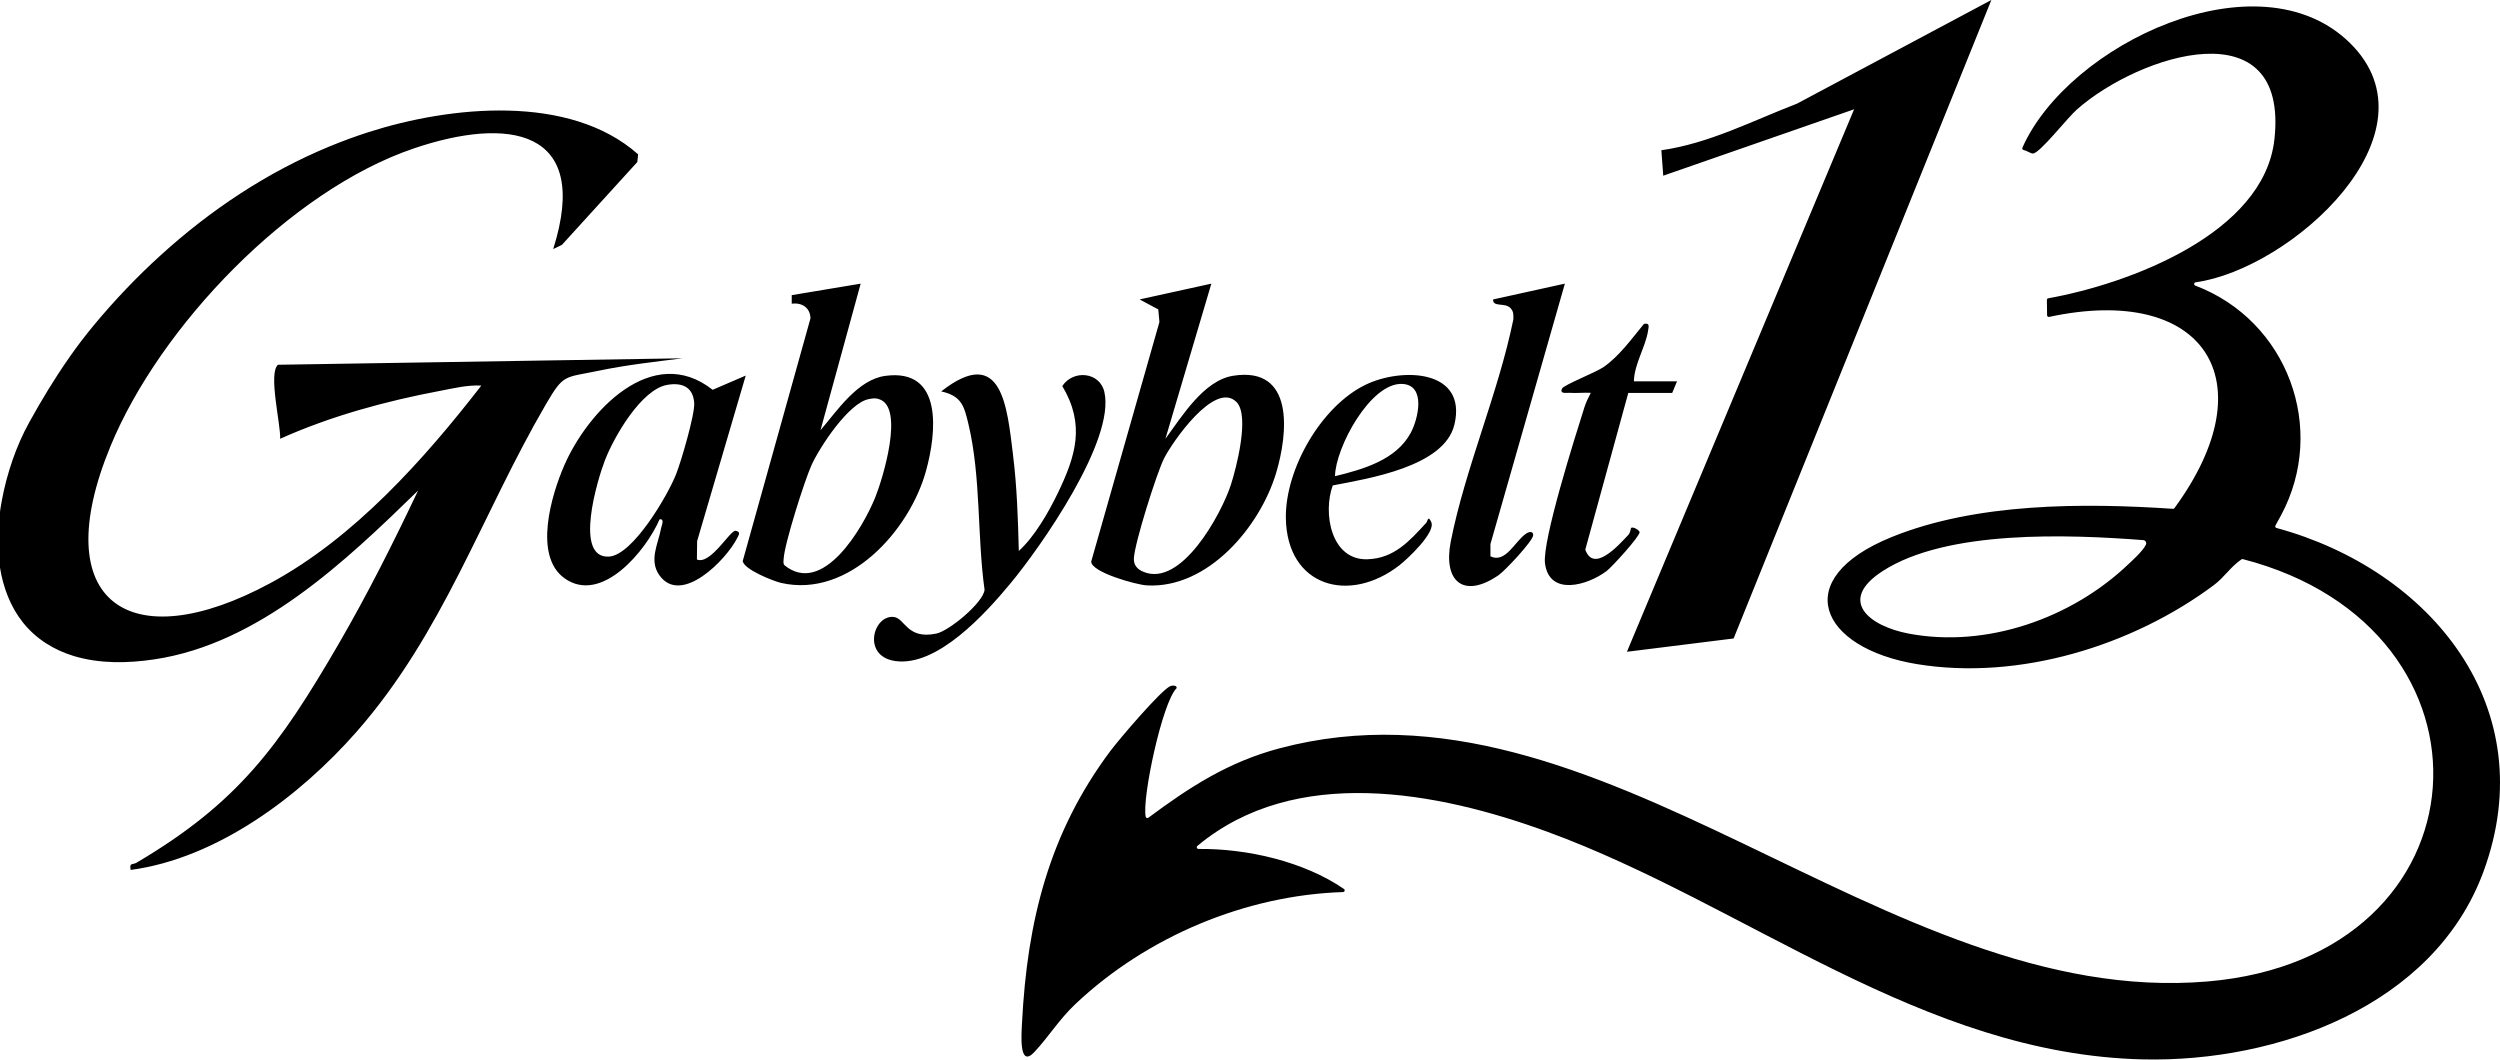
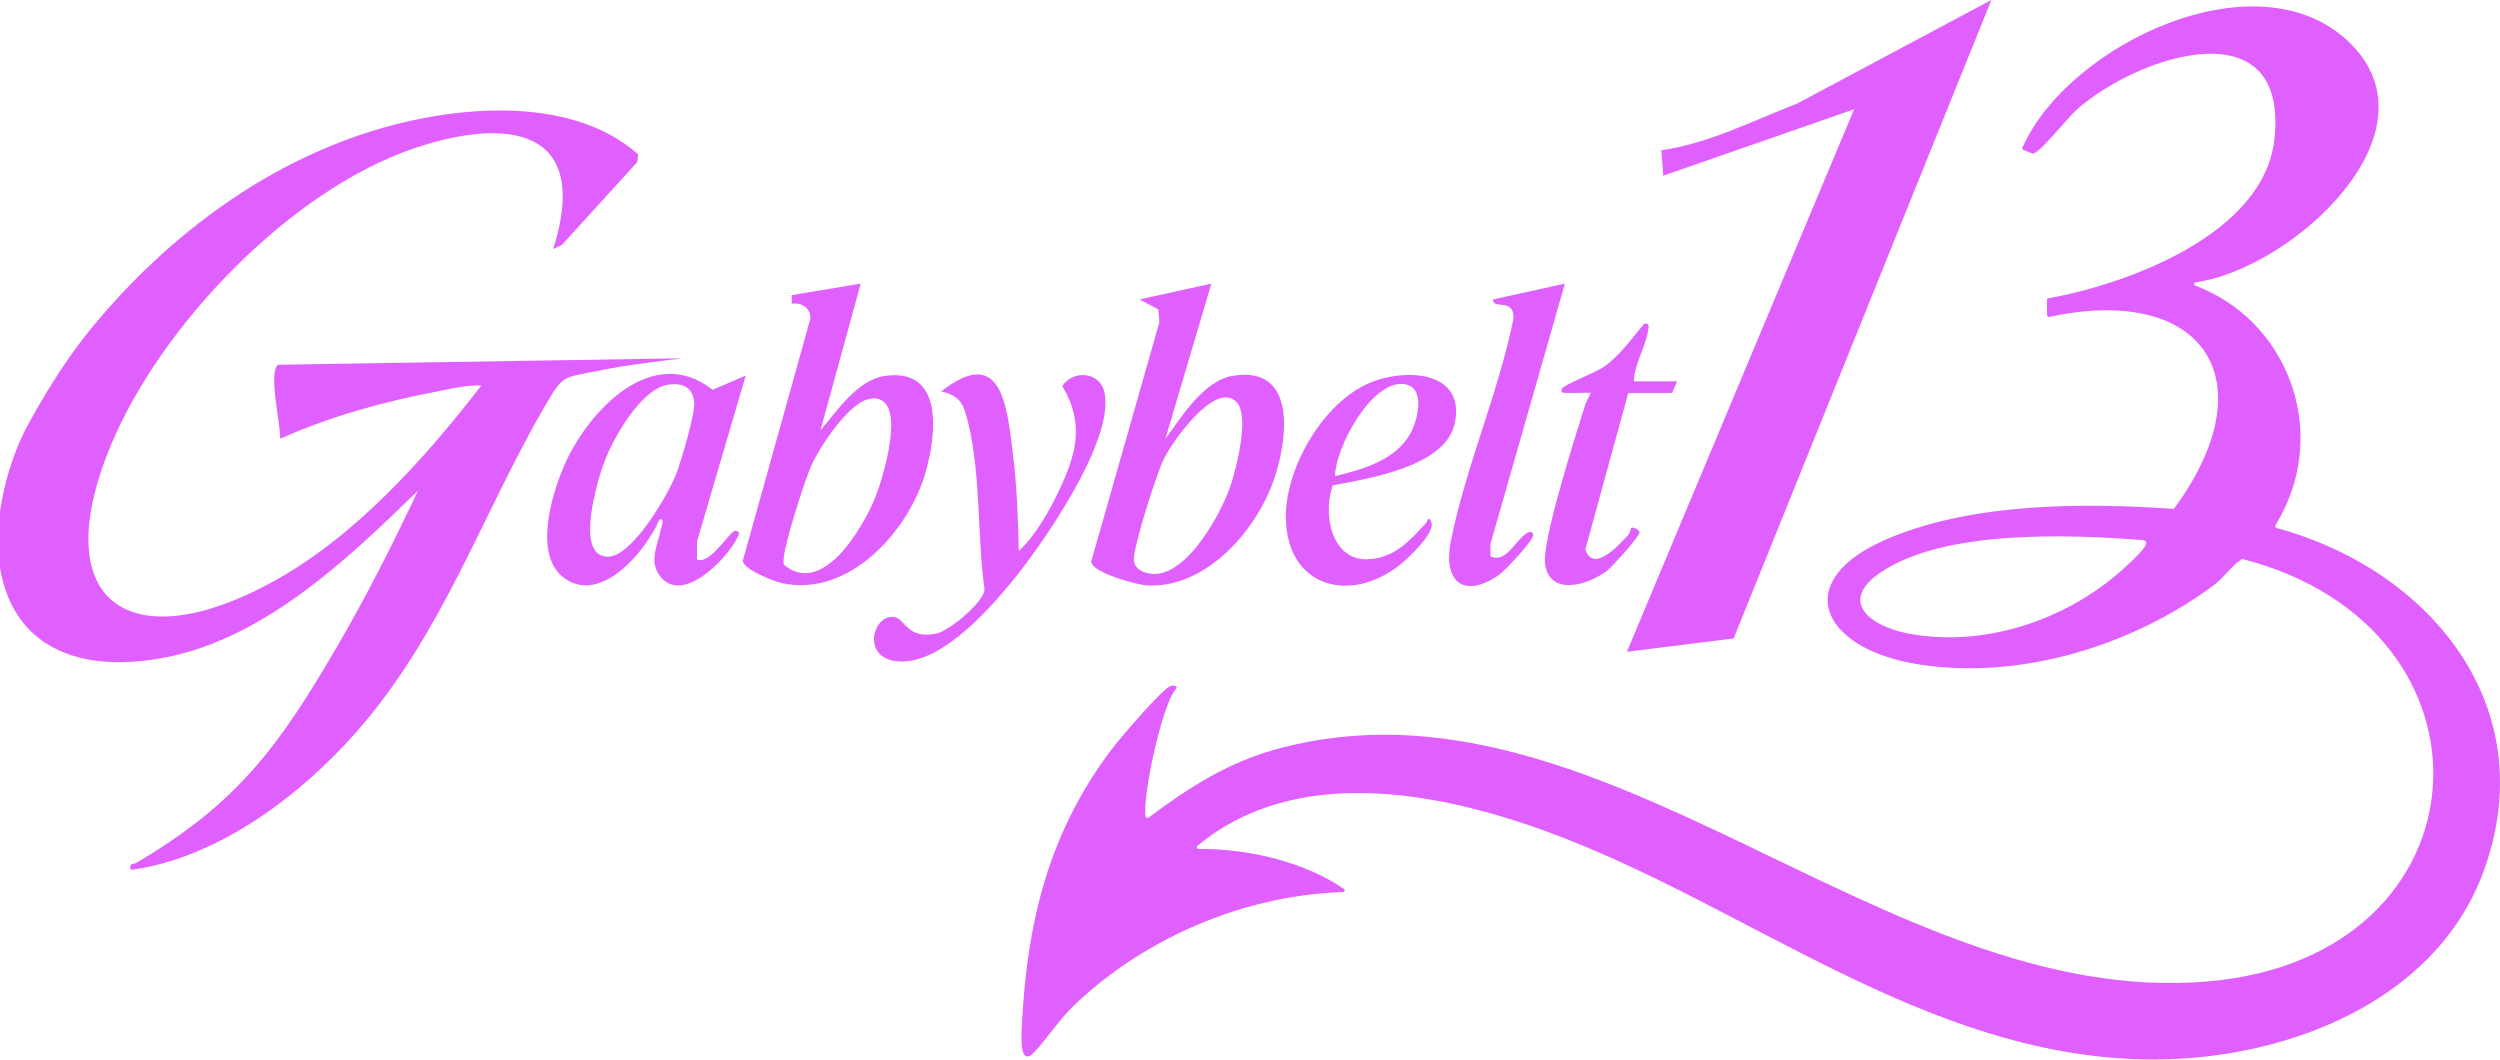
<svg xmlns="http://www.w3.org/2000/svg" id="Capa_1" version="1.1" viewBox="0 0 869.81 368.63">
-   <path d="M24.08,124.4c2.73-3.9,5.61-7.7,8.67-11.37,7.14-8.58,14.87-16.72,23.14-24.21,8.68-7.9,17.96-15.14,27.8-21.53,9.84-6.39,20.25-11.93,31.1-16.4,4.42-1.82,8.92-3.47,13.47-4.93,28.36-9.08,69.9-13.45,93.76,7.74l-.28,2.67-26.24,28.83-3.03,1.46c13.38-42.24-15.93-46.08-48.52-35.01-43.09,14.64-88.25,61.82-105.48,103.52-22.5,54.46,6.69,74.14,55.67,47.67,29.04-15.69,53.35-42.92,73.32-68.68-4.71-.29-9.6.93-14.2,1.8-19.07,3.6-38.11,8.77-55.79,16.7.26-4.87-4.22-22.75-.76-25.75l140.75-2.25c-9.7,1.23-19.61,2.32-29.18,4.33-11.98,2.51-12.09.95-18.34,11.66-22.35,38.31-35.69,79.63-65.96,114.04-19.69,22.38-48.41,43.94-78.51,47.98-.55-2.66.68-1.72,1.97-2.48,35.38-20.83,49.74-40.68,70.2-75.84,10.1-17.36,19.24-35.54,27.82-53.67-25.22,24.58-55.36,53.31-91.76,58.73-9.27,1.38-19.02,1.57-28.07-1.18-6.88-2.08-13.13-5.98-17.63-11.63-4.37-5.48-6.89-12.21-8-19.09-1.25-7.78-.8-15.79.66-23.51,1.77-9.34,4.92-18.77,9.53-27.09,4.28-7.73,8.84-15.29,13.9-22.51h0ZM763.9,98.22c33.29-4.6,85.83-51.93,53.59-83.37-31.74-30.96-97.87.45-113.85,36.54-.16.36.09.75.48.83,1.18.23,2.37,1.21,3.2,1.19,2.37-.07,11.89-12.34,15.35-15.38,21.73-19.1,73.76-35.8,68.65,10.47-3.63,32.86-50.78,50.28-78.68,55.28-.28.05-.48.3-.48.59l.07,5.33c0,.37.35.64.72.56,53.69-11.56,76.25,21.9,43.6,66.52-.12.16-.32.26-.52.25-31.32-2.1-68.47-2.11-97.89,9.83-35.89,14.56-25.05,38.65,8.8,44.2,35.44,5.81,74.94-6.3,103.36-27.52,3.51-2.62,5.92-6.48,9.56-8.92.14-.1.33-.13.5-.08,93.35,24.11,86.94,138.57-12.36,146.94-112.82,9.51-211.04-110.81-322.82-81.12-17.74,4.71-31.19,13.4-45.62,24.14-.34.26-.85.09-.94-.33-1.37-6.37,5.8-39.93,10.73-44.71.32-1.01-1.41-1.08-2.21-.72-3.32,1.5-17.78,18.49-20.78,22.5-21.36,28.53-28.97,59.26-30.77,94.54-.19,3.72-1.21,16.13,4.28,10.26,5.14-5.5,8.57-11.32,14.46-16.87,24.76-23.29,58.96-37.7,92.94-38.8.57-.02.79-.75.33-1.07-13.92-9.57-33.73-14.11-50.62-13.93-.56,0-.81-.69-.39-1.05,33.99-28.37,83.45-18.96,121.85-4.9,69,25.27,130.36,77.48,207.29,79.17,46.48,1.02,101.1-18.5,118.33-65.33,20.99-57.05-18.29-104.98-72.02-119.57-.37-.1-.55-.51-.36-.85.65-1.16,1.3-2.34,1.94-3.53,16.21-30.22,2.23-67.8-29.84-79.95h0c-.57-.22-.48-1.05.12-1.13h0ZM740.61,196.21c-19.74,18.9-49.41,29.36-76.5,24.24-13.74-2.59-25-11.49-9.06-21.78,22.31-14.41,64.67-12.74,90.65-10.75.77.06,1.23.86.92,1.56-1.01,2.23-5.1,5.86-6,6.72h-.01ZM625.22,36.06c-15.45,5.95-30.66,13.88-47.19,16.21l.65,8.86,66.41-23.11-79.05,188.75,37.13-4.63L692.84,0l-67.62,36.06h0ZM396.49,104.17l6.5,3.48.4,4.39-23.74,83.36c.08,3.74,15.74,8.07,19.34,8.27,21.25,1.21,39.35-20.37,44.97-39,4.2-13.9,6.52-37.36-14.94-33.93-10.28,1.64-17.93,14.35-23.55,21.94l15.99-53.99-24.98,5.49h0ZM428.18,168.88c-3.28,9.96-17.2,35.7-30.45,30.03-2.07-.89-3.31-2.3-3.23-4.6.19-5.13,7.87-29.5,10.43-34.67,2.8-5.67,17.8-27.42,25.31-19.73,4.63,4.75-.1,23.01-2.06,28.98h0ZM275.46,102.68v2.99c3.52-.49,6.46,1.38,6.52,5.11l-23.56,84.39c.25,2.87,10.52,7,13.39,7.65,23.54,5.35,44.63-18.24,50.36-38.93,3.67-13.26,6.12-35.85-14.13-33.12-9.66,1.3-16.76,12.14-22.57,18.91l13.98-50.99-24,4h.01ZM305.74,138.85c9.2,2.6,1.26,28.11-1.27,34.32-4.32,10.61-18.19,34.35-31.55,23.48-.52-.7-.31-1.42-.27-2.2.25-5.16,7.23-27.11,9.63-32.47,2.84-6.36,12.99-21.77,19.94-23.11,1.2-.23,2.33-.46,3.52-.02h0ZM247.96,135.63c-21.07-16.63-43.55,7.65-51.67,26.36-4.42,10.19-10.81,31.4.14,39.22,12.92,9.22,28.46-9.79,33.05-20.53,1.86-.23.74,2.01.55,3.04-1.04,5.57-4.35,11.22-.58,16.47,7.59,10.57,23.23-5.42,27.05-13,.59-1.17,1.3-2.15-.55-2.52s-8.75,12.01-13.48,9.99l.08-6.41,16.91-57.58-11.51,4.95h.01ZM241.53,140.19c.27,4.04-4.57,20.39-6.28,24.75-2.84,7.25-15.02,28.21-23.35,28.71-12.4.75-3.95-27.01-1.44-33.49,3.12-8.07,12.63-24.74,21.76-26.27,5.12-.86,8.93.75,9.31,6.3ZM352.45,158.19c-2.03-16.19-3.65-38.74-24.98-22.01,7.12,1.58,7.99,5.11,9.5,11.49,4.35,18.34,2.99,38.85,5.58,57.52-.36,4.39-12.27,14.33-16.82,15.26-10.3,2.11-10.79-5.38-14.81-5.8-7.15-.74-11.16,13.78.7,15.36,14.58,1.94,31.28-16.6,39.81-26.86,10.78-12.97,36.64-49.95,32.81-66.76-1.6-7.03-10.85-7.84-14.64-2.07,8.04,13.47,4.7,24.28-1.63,37.38-3.22,6.67-8.07,15.07-13.5,19.99-.29-11.08-.64-22.46-2.03-33.48v-.02ZM506.03,147.74c4.53-19.24-18.26-19.99-30.89-13.89-15.46,7.47-27.97,29.32-27.76,46.33.31,23.94,22.06,30.11,39.55,16.46,2.82-2.2,12.65-11.4,11.04-14.99-1.15-2.55-1.21-.33-1.75.25-5.73,6.22-11.08,12.37-20.42,12.68-12.76.43-15.61-16.16-12.1-25.69,12.28-2.38,38.87-6.49,42.32-21.17v.02ZM487.97,133.58c8.26.49,5.44,12.19,2.88,16.98-5.07,9.5-16.66,12.74-26.37,15.12.14-9.94,12.41-32.76,23.49-32.1ZM519.48,104.19c-.1,2.79,4.05.98,6.01,2.96,1.18,1.19,1.09,2.46,1.04,3.99-5.2,25.55-16.83,52.07-21.78,77.31-2.71,13.81,4.42,20.05,16.65,11.66,2.19-1.5,12.06-12,12.04-13.94-.01-1.22-1.08-1.42-2.48-.5-3.82,2.5-7.07,10.45-12.4,7.9v-4.28l25.9-90.61-24.99,5.51h.01ZM568.47,132.67c.12-6,4.07-11.98,4.93-17.58.23-1.48.67-2.83-1.42-2.41-4.2,5.07-8.54,11.19-14.01,14.99-2.76,1.92-13.88,6.24-14.49,7.51-.97,2.01,1.64,1.43,2.48,1.49,2.48.18,5.04-.13,7.52,0-.89,1.69-1.7,3.36-2.28,5.21-3.12,9.89-14.72,46.41-13.65,54.22,1.57,11.43,14.8,7.58,21.43,2.57,1.91-1.44,11.56-12.07,11.48-13.51-.04-.64-2.2-2.03-2.96-1.49-.11.08-.21,1.64-.99,2.47-3.41,3.59-12,13.32-14.95,5.09l14.96-54.52h15.28l1.68-4.04h-15.01Z" />
+   <defs>
+     <style>
+       .st0 {
+         fill: #e05fff;
+       }
+     </style>
+   </defs>
+   <path class="st0" d="M24.08,124.4c2.73-3.9,5.61-7.7,8.67-11.37,7.14-8.58,14.87-16.72,23.14-24.21,8.68-7.9,17.96-15.14,27.8-21.53,9.84-6.39,20.25-11.93,31.1-16.4,4.42-1.82,8.92-3.47,13.47-4.93,28.36-9.08,69.9-13.45,93.76,7.74l-.28,2.67-26.24,28.83-3.03,1.46c13.38-42.24-15.93-46.08-48.52-35.01-43.09,14.64-88.25,61.82-105.48,103.52-22.5,54.46,6.69,74.14,55.67,47.67,29.04-15.69,53.35-42.92,73.32-68.68-4.71-.29-9.6.93-14.2,1.8-19.07,3.6-38.11,8.77-55.79,16.7.26-4.87-4.22-22.75-.76-25.75l140.75-2.25c-9.7,1.23-19.61,2.32-29.18,4.33-11.98,2.51-12.09.95-18.34,11.66-22.35,38.31-35.69,79.63-65.96,114.04-19.69,22.38-48.41,43.94-78.51,47.98-.55-2.66.68-1.72,1.97-2.48,35.38-20.83,49.74-40.68,70.2-75.84,10.1-17.36,19.24-35.54,27.82-53.67-25.22,24.58-55.36,53.31-91.76,58.73-9.27,1.38-19.02,1.57-28.07-1.18-6.88-2.08-13.13-5.98-17.63-11.63-4.37-5.48-6.89-12.21-8-19.09-1.25-7.78-.8-15.79.66-23.51,1.77-9.34,4.92-18.77,9.53-27.09,4.28-7.73,8.84-15.29,13.9-22.51h0ZM763.9,98.22c33.29-4.6,85.83-51.93,53.59-83.37-31.74-30.96-97.87.45-113.85,36.54-.16.36.09.75.48.83,1.18.23,2.37,1.21,3.2,1.19,2.37-.07,11.89-12.34,15.35-15.38,21.73-19.1,73.76-35.8,68.65,10.47-3.63,32.86-50.78,50.28-78.68,55.28-.28.05-.48.3-.48.59l.07,5.33c0,.37.35.64.72.56,53.69-11.56,76.25,21.9,43.6,66.52-.12.16-.32.26-.52.25-31.32-2.1-68.47-2.11-97.89,9.83-35.89,14.56-25.05,38.65,8.8,44.2,35.44,5.81,74.94-6.3,103.36-27.52,3.51-2.62,5.92-6.48,9.56-8.92.14-.1.33-.13.5-.08,93.35,24.11,86.94,138.57-12.36,146.94-112.82,9.51-211.04-110.81-322.82-81.12-17.74,4.71-31.19,13.4-45.62,24.14-.34.26-.85.09-.94-.33-1.37-6.37,5.8-39.93,10.73-44.71.32-1.01-1.41-1.08-2.21-.72-3.32,1.5-17.78,18.49-20.78,22.5-21.36,28.53-28.97,59.26-30.77,94.54-.19,3.72-1.21,16.13,4.28,10.26,5.14-5.5,8.57-11.32,14.46-16.87,24.76-23.29,58.96-37.7,92.94-38.8.57-.02.79-.75.33-1.07-13.92-9.57-33.73-14.11-50.62-13.93-.56,0-.81-.69-.39-1.05,33.99-28.37,83.45-18.96,121.85-4.9,69,25.27,130.36,77.48,207.29,79.17,46.48,1.02,101.1-18.5,118.33-65.33,20.99-57.05-18.29-104.98-72.02-119.57-.37-.1-.55-.51-.36-.85.65-1.16,1.3-2.34,1.94-3.53,16.21-30.22,2.23-67.8-29.84-79.95h0c-.57-.22-.48-1.05.12-1.13h0ZM740.61,196.21c-19.74,18.9-49.41,29.36-76.5,24.24-13.74-2.59-25-11.49-9.06-21.78,22.31-14.41,64.67-12.74,90.65-10.75.77.06,1.23.86.92,1.56-1.01,2.23-5.1,5.86-6,6.72h-.01ZM625.22,36.06c-15.45,5.95-30.66,13.88-47.19,16.21l.65,8.86,66.41-23.11-79.05,188.75,37.13-4.63L692.84,0l-67.62,36.06h0ZM396.49,104.17l6.5,3.48.4,4.39-23.74,83.36c.08,3.74,15.74,8.07,19.34,8.27,21.25,1.21,39.35-20.37,44.97-39,4.2-13.9,6.52-37.36-14.94-33.93-10.28,1.64-17.93,14.35-23.55,21.94l15.99-53.99-24.98,5.49h0ZM428.18,168.88c-3.28,9.96-17.2,35.7-30.45,30.03-2.07-.89-3.31-2.3-3.23-4.6.19-5.13,7.87-29.5,10.43-34.67,2.8-5.67,17.8-27.42,25.31-19.73,4.63,4.75-.1,23.01-2.06,28.98h0ZM275.46,102.68v2.99c3.52-.49,6.46,1.38,6.52,5.11l-23.56,84.39c.25,2.87,10.52,7,13.39,7.65,23.54,5.35,44.63-18.24,50.36-38.93,3.67-13.26,6.12-35.85-14.13-33.12-9.66,1.3-16.76,12.14-22.57,18.91l13.98-50.99-24,4h.01ZM305.74,138.85c9.2,2.6,1.26,28.11-1.27,34.32-4.32,10.61-18.19,34.35-31.55,23.48-.52-.7-.31-1.42-.27-2.2.25-5.16,7.23-27.11,9.63-32.47,2.84-6.36,12.99-21.77,19.94-23.11,1.2-.23,2.33-.46,3.52-.02h0ZM247.96,135.63c-21.07-16.63-43.55,7.65-51.67,26.36-4.42,10.19-10.81,31.4.14,39.22,12.92,9.22,28.46-9.79,33.05-20.53,1.86-.23.74,2.01.55,3.04-1.04,5.57-4.35,11.22-.58,16.47,7.59,10.57,23.23-5.42,27.05-13,.59-1.17,1.3-2.15-.55-2.52s-8.75,12.01-13.48,9.99l.08-6.41,16.91-57.58-11.51,4.95h.01ZM241.53,140.19c.27,4.04-4.57,20.39-6.28,24.75-2.84,7.25-15.02,28.21-23.35,28.71-12.4.75-3.95-27.01-1.44-33.49,3.12-8.07,12.63-24.74,21.76-26.27,5.12-.86,8.93.75,9.31,6.3ZM352.45,158.19c-2.03-16.19-3.65-38.74-24.98-22.01,7.12,1.58,7.99,5.11,9.5,11.49,4.35,18.34,2.99,38.85,5.58,57.52-.36,4.39-12.27,14.33-16.82,15.26-10.3,2.11-10.79-5.38-14.81-5.8-7.15-.74-11.16,13.78.7,15.36,14.58,1.94,31.28-16.6,39.81-26.86,10.78-12.97,36.64-49.95,32.81-66.76-1.6-7.03-10.85-7.84-14.64-2.07,8.04,13.47,4.7,24.28-1.63,37.38-3.22,6.67-8.07,15.07-13.5,19.99-.29-11.08-.64-22.46-2.03-33.48v-.02ZM506.03,147.74c4.53-19.24-18.26-19.99-30.89-13.89-15.46,7.47-27.97,29.32-27.76,46.33.31,23.94,22.06,30.11,39.55,16.46,2.82-2.2,12.65-11.4,11.04-14.99-1.15-2.55-1.21-.33-1.75.25-5.73,6.22-11.08,12.37-20.42,12.68-12.76.43-15.61-16.16-12.1-25.69,12.28-2.38,38.87-6.49,42.32-21.17v.02ZM487.97,133.58c8.26.49,5.44,12.19,2.88,16.98-5.07,9.5-16.66,12.74-26.37,15.12.14-9.94,12.41-32.76,23.49-32.1ZM519.48,104.19c-.1,2.79,4.05.98,6.01,2.96,1.18,1.19,1.09,2.46,1.04,3.99-5.2,25.55-16.83,52.07-21.78,77.31-2.71,13.81,4.42,20.05,16.65,11.66,2.19-1.5,12.06-12,12.04-13.94-.01-1.22-1.08-1.42-2.48-.5-3.82,2.5-7.07,10.45-12.4,7.9v-4.28l25.9-90.61-24.99,5.51h.01ZM568.47,132.67c.12-6,4.07-11.98,4.93-17.58.23-1.48.67-2.83-1.42-2.41-4.2,5.07-8.54,11.19-14.01,14.99-2.76,1.92-13.88,6.24-14.49,7.51-.97,2.01,1.64,1.43,2.48,1.49,2.48.18,5.04-.13,7.52,0-.89,1.69-1.7,3.36-2.28,5.21-3.12,9.89-14.72,46.41-13.65,54.22,1.57,11.43,14.8,7.58,21.43,2.57,1.91-1.44,11.56-12.07,11.48-13.51-.04-.64-2.2-2.03-2.96-1.49-.11.08-.21,1.64-.99,2.47-3.41,3.59-12,13.32-14.95,5.09l14.96-54.52h15.28l1.68-4.04h-15.01Z" />
</svg>
